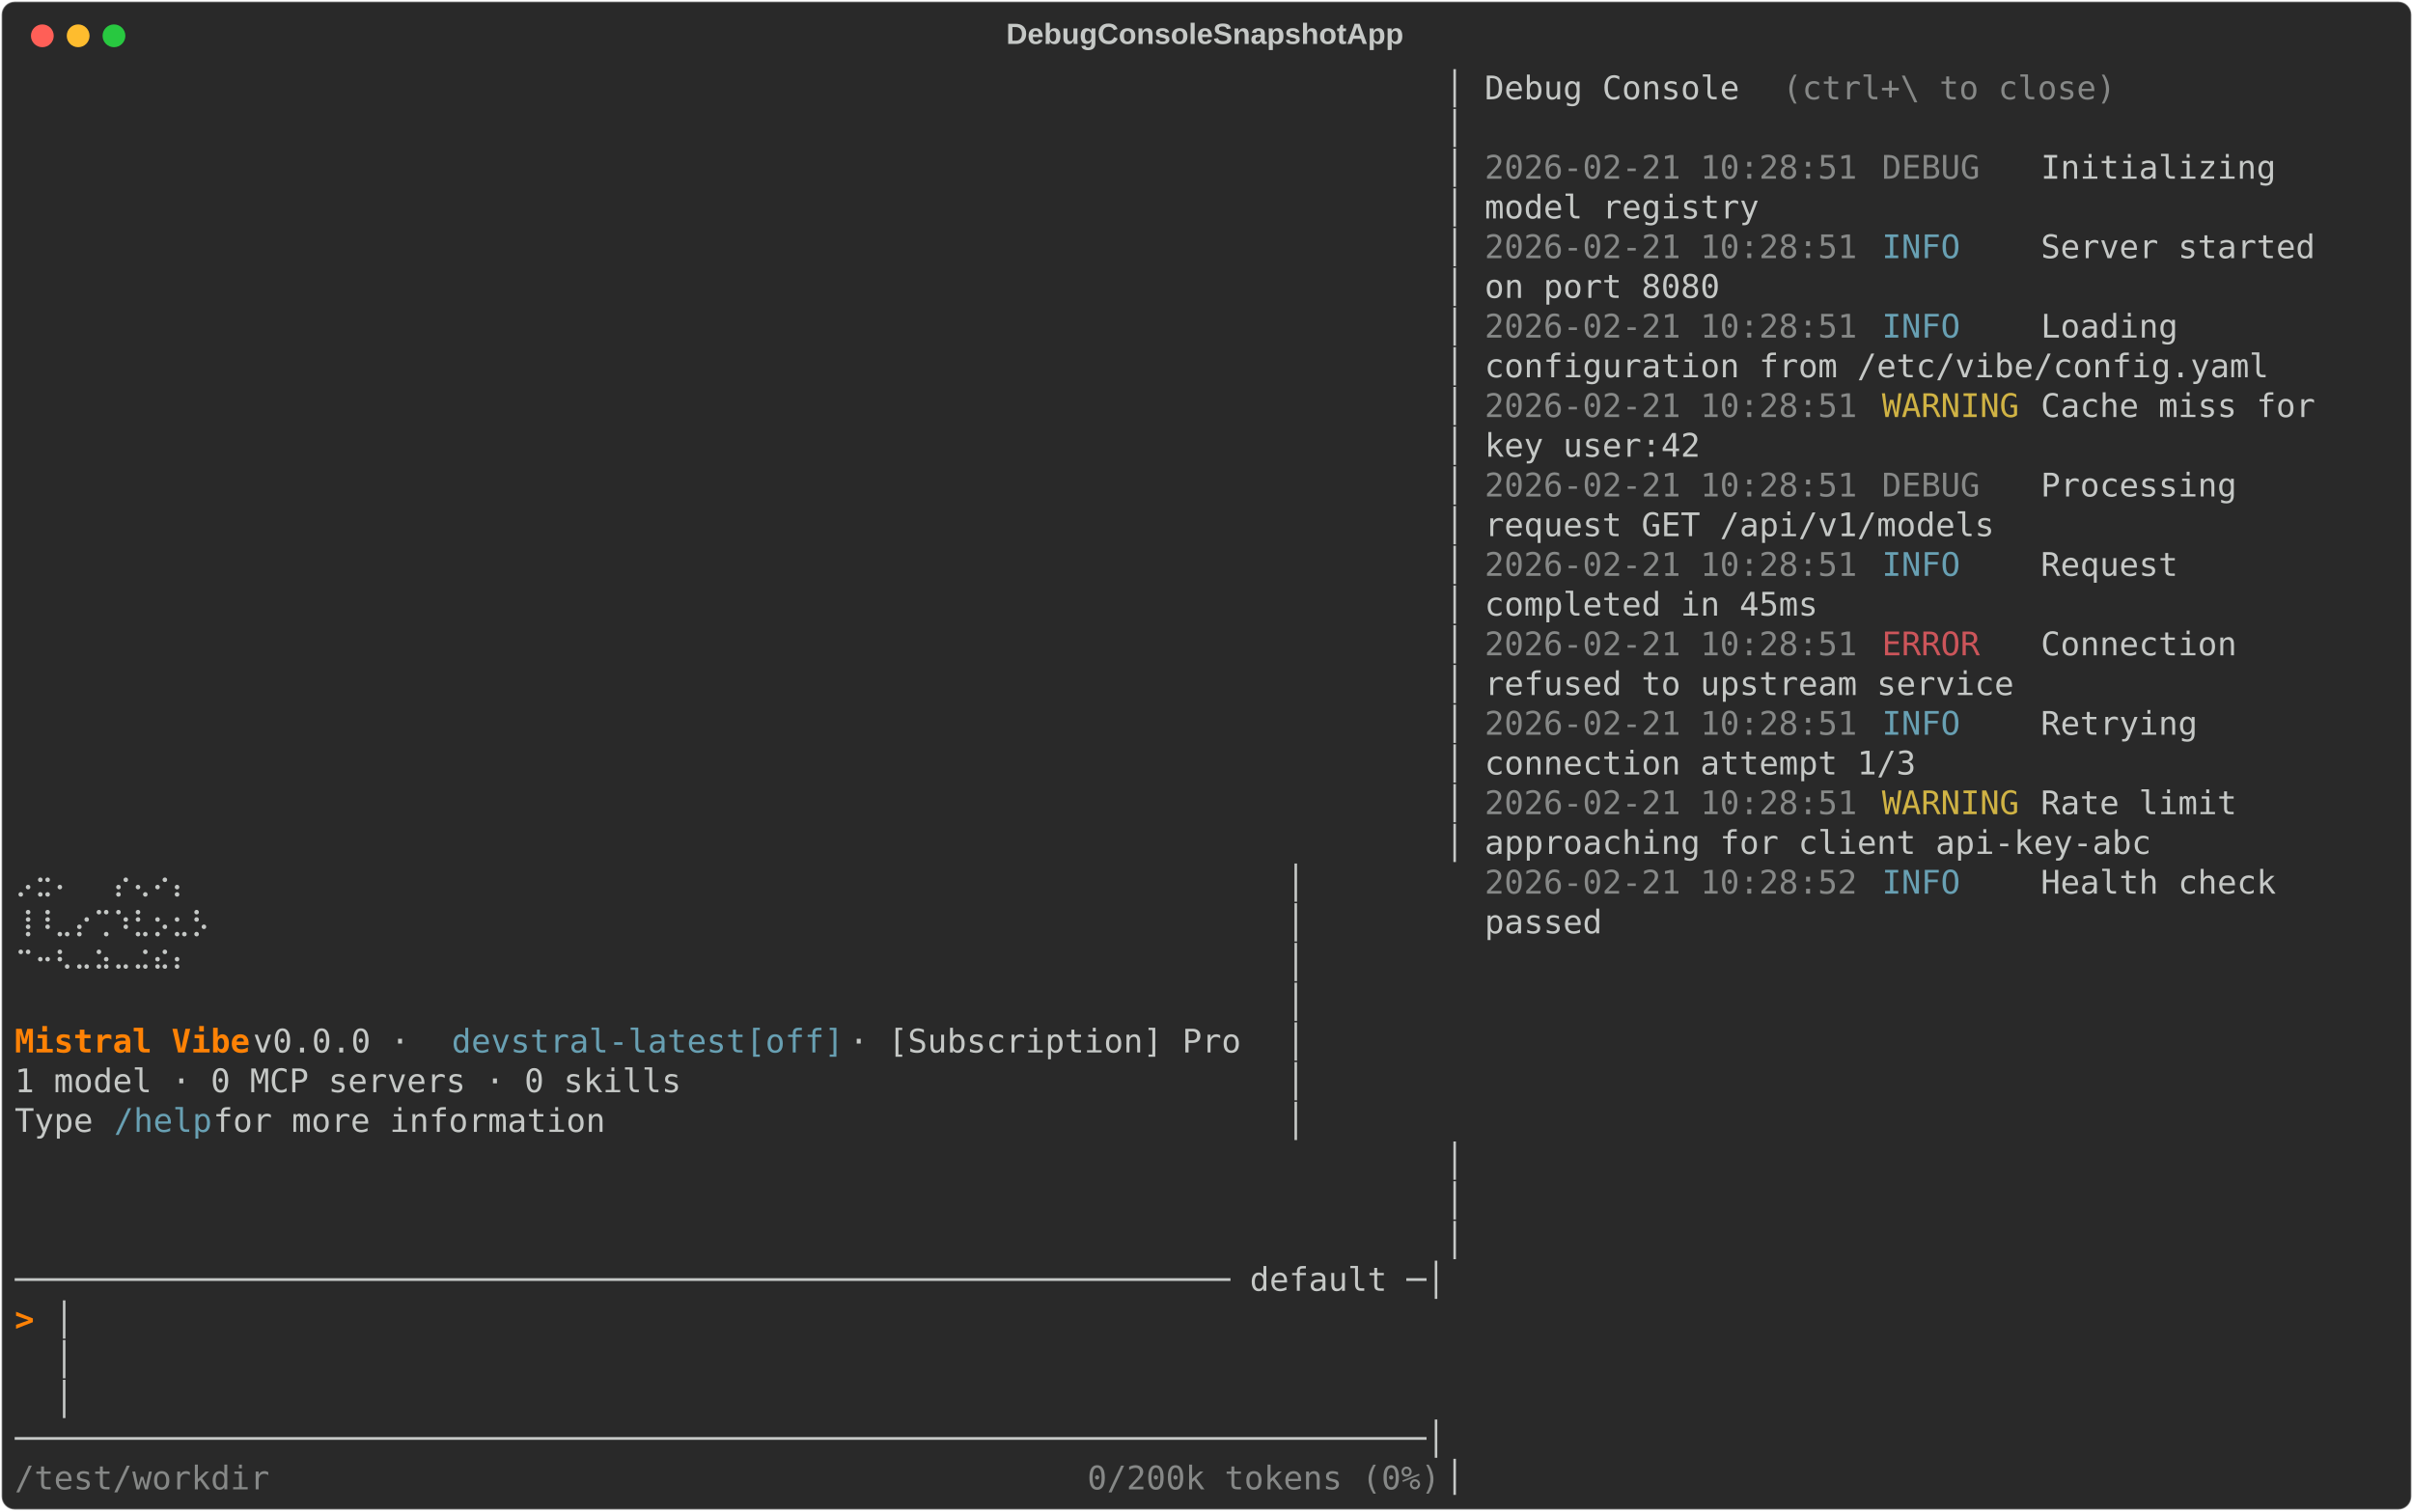
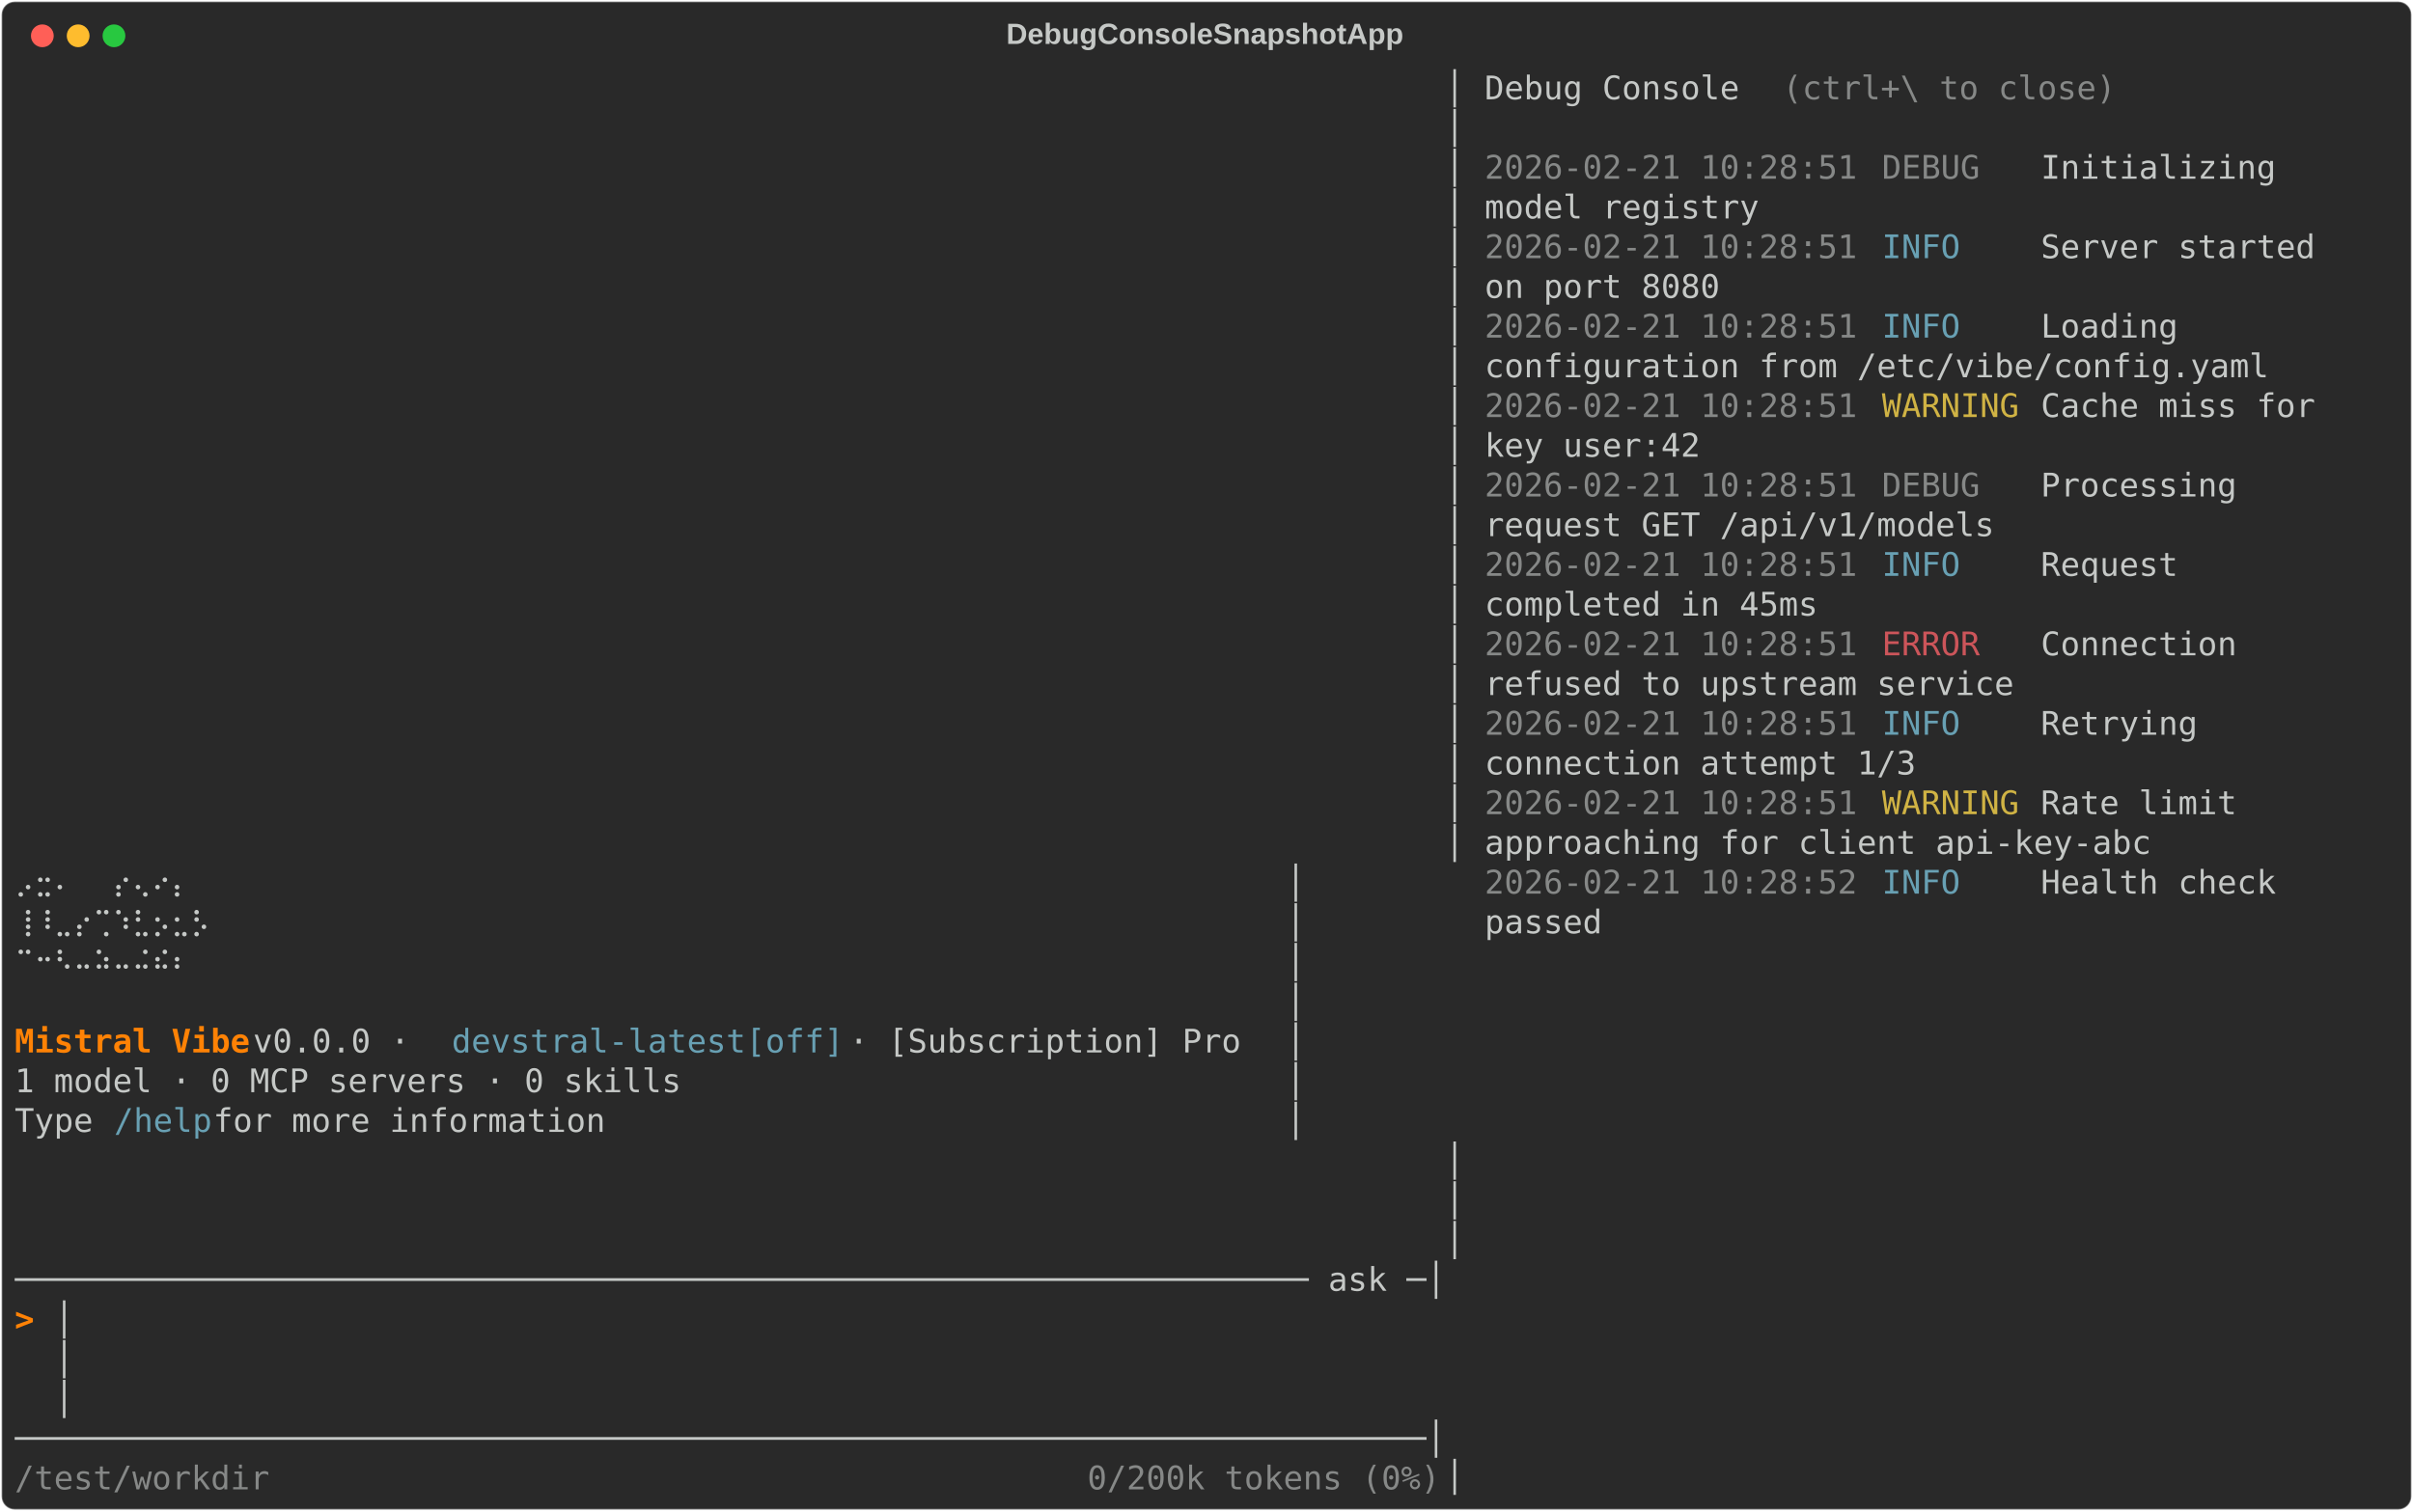
<svg xmlns="http://www.w3.org/2000/svg" class="rich-terminal" viewBox="0 0 1482 928.4">
  <style>

    @font-face {
        font-family: "Fira Code";
        src: local("FiraCode-Regular"),
                url("https://cdnjs.cloudflare.com/ajax/libs/firacode/6.2.0/woff2/FiraCode-Regular.woff2") format("woff2"),
                url("https://cdnjs.cloudflare.com/ajax/libs/firacode/6.2.0/woff/FiraCode-Regular.woff") format("woff");
        font-style: normal;
        font-weight: 400;
    }
    @font-face {
        font-family: "Fira Code";
        src: local("FiraCode-Bold"),
                url("https://cdnjs.cloudflare.com/ajax/libs/firacode/6.2.0/woff2/FiraCode-Bold.woff2") format("woff2"),
                url("https://cdnjs.cloudflare.com/ajax/libs/firacode/6.2.0/woff/FiraCode-Bold.woff") format("woff");
        font-style: bold;
        font-weight: 700;
    }

    .terminal-matrix {
        font-family: Fira Code, monospace;
        font-size: 20px;
        line-height: 24.4px;
        font-variant-east-asian: full-width;
    }

    .terminal-title {
        font-size: 18px;
        font-weight: bold;
        font-family: arial;
    }

    .terminal-r1 { fill: #c5c8c6 }
.terminal-r2 { fill: #868887 }
.terminal-r3 { fill: #68a0b3 }
.terminal-r4 { fill: #d0b344 }
.terminal-r5 { fill: #cc555a }
.terminal-r6 { fill: #ff8205;font-weight: bold }
    </style>
  <defs>
    <clipPath id="terminal-clip-terminal">
      <rect x="0" y="0" width="1463.0" height="877.4" />
    </clipPath>
    <clipPath id="terminal-line-0">
      <rect x="0" y="1.5" width="1464" height="24.65" />
    </clipPath>
    <clipPath id="terminal-line-1">
      <rect x="0" y="25.9" width="1464" height="24.65" />
    </clipPath>
    <clipPath id="terminal-line-2">
      <rect x="0" y="50.3" width="1464" height="24.65" />
    </clipPath>
    <clipPath id="terminal-line-3">
      <rect x="0" y="74.7" width="1464" height="24.65" />
    </clipPath>
    <clipPath id="terminal-line-4">
      <rect x="0" y="99.1" width="1464" height="24.65" />
    </clipPath>
    <clipPath id="terminal-line-5">
      <rect x="0" y="123.5" width="1464" height="24.65" />
    </clipPath>
    <clipPath id="terminal-line-6">
      <rect x="0" y="147.9" width="1464" height="24.65" />
    </clipPath>
    <clipPath id="terminal-line-7">
      <rect x="0" y="172.3" width="1464" height="24.65" />
    </clipPath>
    <clipPath id="terminal-line-8">
      <rect x="0" y="196.7" width="1464" height="24.65" />
    </clipPath>
    <clipPath id="terminal-line-9">
      <rect x="0" y="221.1" width="1464" height="24.65" />
    </clipPath>
    <clipPath id="terminal-line-10">
      <rect x="0" y="245.5" width="1464" height="24.65" />
    </clipPath>
    <clipPath id="terminal-line-11">
      <rect x="0" y="269.9" width="1464" height="24.65" />
    </clipPath>
    <clipPath id="terminal-line-12">
      <rect x="0" y="294.3" width="1464" height="24.65" />
    </clipPath>
    <clipPath id="terminal-line-13">
      <rect x="0" y="318.7" width="1464" height="24.65" />
    </clipPath>
    <clipPath id="terminal-line-14">
      <rect x="0" y="343.1" width="1464" height="24.65" />
    </clipPath>
    <clipPath id="terminal-line-15">
      <rect x="0" y="367.5" width="1464" height="24.65" />
    </clipPath>
    <clipPath id="terminal-line-16">
      <rect x="0" y="391.9" width="1464" height="24.65" />
    </clipPath>
    <clipPath id="terminal-line-17">
      <rect x="0" y="416.3" width="1464" height="24.65" />
    </clipPath>
    <clipPath id="terminal-line-18">
      <rect x="0" y="440.7" width="1464" height="24.65" />
    </clipPath>
    <clipPath id="terminal-line-19">
      <rect x="0" y="465.1" width="1464" height="24.65" />
    </clipPath>
    <clipPath id="terminal-line-20">
      <rect x="0" y="489.5" width="1464" height="24.65" />
    </clipPath>
    <clipPath id="terminal-line-21">
      <rect x="0" y="513.9" width="1464" height="24.65" />
    </clipPath>
    <clipPath id="terminal-line-22">
      <rect x="0" y="538.3" width="1464" height="24.65" />
    </clipPath>
    <clipPath id="terminal-line-23">
      <rect x="0" y="562.7" width="1464" height="24.65" />
    </clipPath>
    <clipPath id="terminal-line-24">
      <rect x="0" y="587.1" width="1464" height="24.65" />
    </clipPath>
    <clipPath id="terminal-line-25">
      <rect x="0" y="611.5" width="1464" height="24.65" />
    </clipPath>
    <clipPath id="terminal-line-26">
      <rect x="0" y="635.9" width="1464" height="24.65" />
    </clipPath>
    <clipPath id="terminal-line-27">
      <rect x="0" y="660.3" width="1464" height="24.65" />
    </clipPath>
    <clipPath id="terminal-line-28">
      <rect x="0" y="684.7" width="1464" height="24.65" />
    </clipPath>
    <clipPath id="terminal-line-29">
      <rect x="0" y="709.1" width="1464" height="24.65" />
    </clipPath>
    <clipPath id="terminal-line-30">
      <rect x="0" y="733.5" width="1464" height="24.65" />
    </clipPath>
    <clipPath id="terminal-line-31">
      <rect x="0" y="757.9" width="1464" height="24.65" />
    </clipPath>
    <clipPath id="terminal-line-32">
      <rect x="0" y="782.3" width="1464" height="24.65" />
    </clipPath>
    <clipPath id="terminal-line-33">
      <rect x="0" y="806.7" width="1464" height="24.65" />
    </clipPath>
    <clipPath id="terminal-line-34">
      <rect x="0" y="831.1" width="1464" height="24.65" />
    </clipPath>
  </defs>
  <rect fill="#292929" stroke="rgba(255,255,255,0.35)" stroke-width="1" x="1" y="1" width="1480" height="926.4" rx="8" />
  <text class="terminal-title" fill="#c5c8c6" text-anchor="middle" x="740" y="27">DebugConsoleSnapshotApp</text>
  <g transform="translate(26,22)">
    <circle cx="0" cy="0" r="7" fill="#ff5f57" />
    <circle cx="22" cy="0" r="7" fill="#febc2e" />
    <circle cx="44" cy="0" r="7" fill="#28c840" />
  </g>
  <g transform="translate(9, 41)" clip-path="url(#terminal-clip-terminal)">
    <g class="terminal-matrix">
      <text class="terminal-r1" x="878.4" y="20" textLength="12.2" clip-path="url(#terminal-line-0)">│</text>
      <text class="terminal-r1" x="902.8" y="20" textLength="183" clip-path="url(#terminal-line-0)">Debug Console  </text>
      <text class="terminal-r2" x="1085.8" y="20" textLength="207.4" clip-path="url(#terminal-line-0)">(ctrl+\ to close)</text>
      <text class="terminal-r1" x="1464" y="20" textLength="12.2" clip-path="url(#terminal-line-0)">
</text>
      <text class="terminal-r1" x="878.4" y="44.4" textLength="12.2" clip-path="url(#terminal-line-1)">│</text>
      <text class="terminal-r1" x="1464" y="44.4" textLength="12.2" clip-path="url(#terminal-line-1)">
</text>
      <text class="terminal-r1" x="878.4" y="68.8" textLength="12.2" clip-path="url(#terminal-line-2)">│</text>
      <text class="terminal-r2" x="902.8" y="68.8" textLength="231.8" clip-path="url(#terminal-line-2)">2026-02-21 10:28:51</text>
      <text class="terminal-r2" x="1146.8" y="68.8" textLength="97.6" clip-path="url(#terminal-line-2)">DEBUG   </text>
      <text class="terminal-r1" x="1244.4" y="68.8" textLength="207.4" clip-path="url(#terminal-line-2)"> Initializing    </text>
      <text class="terminal-r1" x="1464" y="68.8" textLength="12.2" clip-path="url(#terminal-line-2)">
</text>
      <text class="terminal-r1" x="878.4" y="93.2" textLength="12.2" clip-path="url(#terminal-line-3)">│</text>
      <text class="terminal-r1" x="902.8" y="93.2" textLength="170.8" clip-path="url(#terminal-line-3)">model registry</text>
      <text class="terminal-r1" x="1464" y="93.2" textLength="12.2" clip-path="url(#terminal-line-3)">
</text>
      <text class="terminal-r1" x="878.4" y="117.6" textLength="12.2" clip-path="url(#terminal-line-4)">│</text>
      <text class="terminal-r2" x="902.8" y="117.6" textLength="231.8" clip-path="url(#terminal-line-4)">2026-02-21 10:28:51</text>
      <text class="terminal-r3" x="1146.8" y="117.6" textLength="97.6" clip-path="url(#terminal-line-4)">INFO    </text>
      <text class="terminal-r1" x="1244.4" y="117.6" textLength="207.4" clip-path="url(#terminal-line-4)"> Server started  </text>
      <text class="terminal-r1" x="1464" y="117.6" textLength="12.2" clip-path="url(#terminal-line-4)">
</text>
      <text class="terminal-r1" x="878.4" y="142" textLength="12.2" clip-path="url(#terminal-line-5)">│</text>
      <text class="terminal-r1" x="902.8" y="142" textLength="146.4" clip-path="url(#terminal-line-5)">on port 8080</text>
      <text class="terminal-r1" x="1464" y="142" textLength="12.2" clip-path="url(#terminal-line-5)">
</text>
      <text class="terminal-r1" x="878.4" y="166.4" textLength="12.2" clip-path="url(#terminal-line-6)">│</text>
      <text class="terminal-r2" x="902.8" y="166.4" textLength="231.8" clip-path="url(#terminal-line-6)">2026-02-21 10:28:51</text>
      <text class="terminal-r3" x="1146.8" y="166.4" textLength="97.6" clip-path="url(#terminal-line-6)">INFO    </text>
      <text class="terminal-r1" x="1244.4" y="166.4" textLength="207.4" clip-path="url(#terminal-line-6)"> Loading         </text>
      <text class="terminal-r1" x="1464" y="166.4" textLength="12.2" clip-path="url(#terminal-line-6)">
</text>
      <text class="terminal-r1" x="878.4" y="190.8" textLength="12.2" clip-path="url(#terminal-line-7)">│</text>
      <text class="terminal-r1" x="902.8" y="190.8" textLength="488" clip-path="url(#terminal-line-7)">configuration from /etc/vibe/config.yaml</text>
      <text class="terminal-r1" x="1464" y="190.8" textLength="12.2" clip-path="url(#terminal-line-7)">
</text>
      <text class="terminal-r1" x="878.4" y="215.2" textLength="12.2" clip-path="url(#terminal-line-8)">│</text>
      <text class="terminal-r2" x="902.8" y="215.2" textLength="231.8" clip-path="url(#terminal-line-8)">2026-02-21 10:28:51</text>
      <text class="terminal-r4" x="1146.8" y="215.2" textLength="97.6" clip-path="url(#terminal-line-8)">WARNING </text>
      <text class="terminal-r1" x="1244.4" y="215.2" textLength="207.4" clip-path="url(#terminal-line-8)"> Cache miss for  </text>
      <text class="terminal-r1" x="1464" y="215.2" textLength="12.2" clip-path="url(#terminal-line-8)">
</text>
      <text class="terminal-r1" x="878.4" y="239.6" textLength="12.2" clip-path="url(#terminal-line-9)">│</text>
      <text class="terminal-r1" x="902.8" y="239.6" textLength="134.2" clip-path="url(#terminal-line-9)">key user:42</text>
      <text class="terminal-r1" x="1464" y="239.6" textLength="12.2" clip-path="url(#terminal-line-9)">
</text>
      <text class="terminal-r1" x="878.4" y="264" textLength="12.2" clip-path="url(#terminal-line-10)">│</text>
      <text class="terminal-r2" x="902.8" y="264" textLength="231.8" clip-path="url(#terminal-line-10)">2026-02-21 10:28:51</text>
      <text class="terminal-r2" x="1146.8" y="264" textLength="97.6" clip-path="url(#terminal-line-10)">DEBUG   </text>
      <text class="terminal-r1" x="1244.4" y="264" textLength="207.4" clip-path="url(#terminal-line-10)"> Processing      </text>
      <text class="terminal-r1" x="1464" y="264" textLength="12.2" clip-path="url(#terminal-line-10)">
</text>
      <text class="terminal-r1" x="878.4" y="288.4" textLength="12.2" clip-path="url(#terminal-line-11)">│</text>
      <text class="terminal-r1" x="902.8" y="288.4" textLength="317.2" clip-path="url(#terminal-line-11)">request GET /api/v1/models</text>
      <text class="terminal-r1" x="1464" y="288.4" textLength="12.2" clip-path="url(#terminal-line-11)">
</text>
      <text class="terminal-r1" x="878.4" y="312.8" textLength="12.2" clip-path="url(#terminal-line-12)">│</text>
      <text class="terminal-r2" x="902.8" y="312.8" textLength="231.8" clip-path="url(#terminal-line-12)">2026-02-21 10:28:51</text>
      <text class="terminal-r3" x="1146.8" y="312.8" textLength="97.6" clip-path="url(#terminal-line-12)">INFO    </text>
      <text class="terminal-r1" x="1244.4" y="312.8" textLength="207.4" clip-path="url(#terminal-line-12)"> Request         </text>
      <text class="terminal-r1" x="1464" y="312.8" textLength="12.2" clip-path="url(#terminal-line-12)">
</text>
      <text class="terminal-r1" x="878.4" y="337.2" textLength="12.2" clip-path="url(#terminal-line-13)">│</text>
      <text class="terminal-r1" x="902.8" y="337.2" textLength="207.4" clip-path="url(#terminal-line-13)">completed in 45ms</text>
      <text class="terminal-r1" x="1464" y="337.2" textLength="12.2" clip-path="url(#terminal-line-13)">
</text>
      <text class="terminal-r1" x="878.4" y="361.6" textLength="12.2" clip-path="url(#terminal-line-14)">│</text>
      <text class="terminal-r2" x="902.8" y="361.6" textLength="231.8" clip-path="url(#terminal-line-14)">2026-02-21 10:28:51</text>
      <text class="terminal-r5" x="1146.8" y="361.6" textLength="97.6" clip-path="url(#terminal-line-14)">ERROR   </text>
      <text class="terminal-r1" x="1244.4" y="361.6" textLength="207.4" clip-path="url(#terminal-line-14)"> Connection      </text>
      <text class="terminal-r1" x="1464" y="361.6" textLength="12.2" clip-path="url(#terminal-line-14)">
</text>
      <text class="terminal-r1" x="878.4" y="386" textLength="12.2" clip-path="url(#terminal-line-15)">│</text>
      <text class="terminal-r1" x="902.8" y="386" textLength="329.4" clip-path="url(#terminal-line-15)">refused to upstream service</text>
      <text class="terminal-r1" x="1464" y="386" textLength="12.2" clip-path="url(#terminal-line-15)">
</text>
      <text class="terminal-r1" x="878.4" y="410.4" textLength="12.2" clip-path="url(#terminal-line-16)">│</text>
      <text class="terminal-r2" x="902.8" y="410.4" textLength="231.8" clip-path="url(#terminal-line-16)">2026-02-21 10:28:51</text>
      <text class="terminal-r3" x="1146.8" y="410.4" textLength="97.6" clip-path="url(#terminal-line-16)">INFO    </text>
      <text class="terminal-r1" x="1244.4" y="410.4" textLength="207.4" clip-path="url(#terminal-line-16)"> Retrying        </text>
      <text class="terminal-r1" x="1464" y="410.4" textLength="12.2" clip-path="url(#terminal-line-16)">
</text>
      <text class="terminal-r1" x="878.4" y="434.8" textLength="12.2" clip-path="url(#terminal-line-17)">│</text>
      <text class="terminal-r1" x="902.8" y="434.8" textLength="268.4" clip-path="url(#terminal-line-17)">connection attempt 1/3</text>
      <text class="terminal-r1" x="1464" y="434.8" textLength="12.2" clip-path="url(#terminal-line-17)">
</text>
      <text class="terminal-r1" x="878.4" y="459.2" textLength="12.2" clip-path="url(#terminal-line-18)">│</text>
      <text class="terminal-r2" x="902.8" y="459.2" textLength="231.8" clip-path="url(#terminal-line-18)">2026-02-21 10:28:51</text>
      <text class="terminal-r4" x="1146.8" y="459.2" textLength="97.6" clip-path="url(#terminal-line-18)">WARNING </text>
      <text class="terminal-r1" x="1244.4" y="459.2" textLength="207.4" clip-path="url(#terminal-line-18)"> Rate limit      </text>
      <text class="terminal-r1" x="1464" y="459.2" textLength="12.2" clip-path="url(#terminal-line-18)">
</text>
      <text class="terminal-r1" x="878.4" y="483.6" textLength="12.2" clip-path="url(#terminal-line-19)">│</text>
      <text class="terminal-r1" x="902.8" y="483.6" textLength="414.8" clip-path="url(#terminal-line-19)">approaching for client api-key-abc</text>
      <text class="terminal-r1" x="1464" y="483.6" textLength="12.2" clip-path="url(#terminal-line-19)">
</text>
      <text class="terminal-r1" x="0" y="508" textLength="134.2" clip-path="url(#terminal-line-20)">  ⡠⣒⠄  ⡔⢄⠔⡄</text>
      <text class="terminal-r1" x="780.8" y="508" textLength="109.8" clip-path="url(#terminal-line-20)">        │</text>
      <text class="terminal-r2" x="902.8" y="508" textLength="231.8" clip-path="url(#terminal-line-20)">2026-02-21 10:28:52</text>
      <text class="terminal-r3" x="1146.8" y="508" textLength="97.6" clip-path="url(#terminal-line-20)">INFO    </text>
      <text class="terminal-r1" x="1244.4" y="508" textLength="207.4" clip-path="url(#terminal-line-20)"> Health check    </text>
      <text class="terminal-r1" x="1464" y="508" textLength="12.2" clip-path="url(#terminal-line-20)">
</text>
      <text class="terminal-r1" x="0" y="532.4" textLength="134.2" clip-path="url(#terminal-line-21)"> ⢸⠸⣀⡔⢉⠱⣃⡢⣂⡣</text>
      <text class="terminal-r1" x="780.8" y="532.4" textLength="109.8" clip-path="url(#terminal-line-21)">        │</text>
      <text class="terminal-r1" x="902.8" y="532.4" textLength="73.2" clip-path="url(#terminal-line-21)">passed</text>
      <text class="terminal-r1" x="1464" y="532.4" textLength="12.2" clip-path="url(#terminal-line-21)">
</text>
      <text class="terminal-r1" x="0" y="556.8" textLength="134.2" clip-path="url(#terminal-line-22)">  ⠉⠒⠣⠤⠵⠤⠬⠮⠆</text>
      <text class="terminal-r1" x="780.8" y="556.8" textLength="109.8" clip-path="url(#terminal-line-22)">        │</text>
      <text class="terminal-r1" x="1464" y="556.8" textLength="12.2" clip-path="url(#terminal-line-22)">
</text>
      <text class="terminal-r1" x="780.8" y="581.2" textLength="109.8" clip-path="url(#terminal-line-23)">        │</text>
      <text class="terminal-r1" x="1464" y="581.2" textLength="12.2" clip-path="url(#terminal-line-23)">
</text>
      <text class="terminal-r6" x="0" y="605.6" textLength="146.4" clip-path="url(#terminal-line-24)">Mistral Vibe</text>
      <text class="terminal-r1" x="146.4" y="605.6" textLength="122" clip-path="url(#terminal-line-24)"> v0.0.0 · </text>
      <text class="terminal-r3" x="268.4" y="605.6" textLength="244" clip-path="url(#terminal-line-24)">devstral-latest[off]</text>
      <text class="terminal-r1" x="512.4" y="605.6" textLength="256.2" clip-path="url(#terminal-line-24)"> · [Subscription] Pro</text>
      <text class="terminal-r1" x="780.8" y="605.6" textLength="109.8" clip-path="url(#terminal-line-24)">        │</text>
      <text class="terminal-r1" x="1464" y="605.6" textLength="12.2" clip-path="url(#terminal-line-24)">
</text>
      <text class="terminal-r1" x="0" y="630" textLength="414.8" clip-path="url(#terminal-line-25)">1 model · 0 MCP servers · 0 skills</text>
      <text class="terminal-r1" x="780.8" y="630" textLength="109.8" clip-path="url(#terminal-line-25)">        │</text>
      <text class="terminal-r1" x="1464" y="630" textLength="12.2" clip-path="url(#terminal-line-25)">
</text>
      <text class="terminal-r1" x="0" y="654.4" textLength="61" clip-path="url(#terminal-line-26)">Type </text>
      <text class="terminal-r3" x="61" y="654.4" textLength="61" clip-path="url(#terminal-line-26)">/help</text>
      <text class="terminal-r1" x="122" y="654.4" textLength="256.2" clip-path="url(#terminal-line-26)"> for more information</text>
      <text class="terminal-r1" x="780.8" y="654.4" textLength="109.8" clip-path="url(#terminal-line-26)">        │</text>
      <text class="terminal-r1" x="1464" y="654.4" textLength="12.2" clip-path="url(#terminal-line-26)">
</text>
      <text class="terminal-r1" x="878.4" y="678.8" textLength="12.2" clip-path="url(#terminal-line-27)">│</text>
      <text class="terminal-r1" x="1464" y="678.8" textLength="12.2" clip-path="url(#terminal-line-27)">
</text>
      <text class="terminal-r1" x="878.4" y="703.2" textLength="12.2" clip-path="url(#terminal-line-28)">│</text>
      <text class="terminal-r1" x="1464" y="703.2" textLength="12.2" clip-path="url(#terminal-line-28)">
</text>
      <text class="terminal-r1" x="878.4" y="727.6" textLength="12.2" clip-path="url(#terminal-line-29)">│</text>
      <text class="terminal-r1" x="1464" y="727.6" textLength="12.2" clip-path="url(#terminal-line-29)">
</text>
-       <text class="terminal-r1" x="0" y="752" textLength="890.6" clip-path="url(#terminal-line-30)">────────────────────────────────────────────────────────────── default ─│</text>
+       <text class="terminal-r1" x="0" y="752" textLength="890.6" clip-path="url(#terminal-line-30)">────────────────────────────────────────────────────────────────── ask ─│</text>
      <text class="terminal-r1" x="1464" y="752" textLength="12.2" clip-path="url(#terminal-line-30)">
</text>
      <text class="terminal-r6" x="0" y="776.4" textLength="12.2" clip-path="url(#terminal-line-31)">&gt;</text>
      <text class="terminal-r1" x="24.4" y="776.4" textLength="866.2" clip-path="url(#terminal-line-31)">                                                                      │</text>
      <text class="terminal-r1" x="1464" y="776.4" textLength="12.2" clip-path="url(#terminal-line-31)">
</text>
      <text class="terminal-r1" x="24.4" y="800.8" textLength="866.2" clip-path="url(#terminal-line-32)">                                                                      │</text>
      <text class="terminal-r1" x="1464" y="800.8" textLength="12.2" clip-path="url(#terminal-line-32)">
</text>
      <text class="terminal-r1" x="24.4" y="825.2" textLength="866.2" clip-path="url(#terminal-line-33)">                                                                      │</text>
      <text class="terminal-r1" x="1464" y="825.2" textLength="12.2" clip-path="url(#terminal-line-33)">
</text>
      <text class="terminal-r1" x="0" y="849.6" textLength="890.6" clip-path="url(#terminal-line-34)">────────────────────────────────────────────────────────────────────────│</text>
      <text class="terminal-r1" x="1464" y="849.6" textLength="12.2" clip-path="url(#terminal-line-34)">
</text>
      <text class="terminal-r2" x="0" y="874" textLength="158.6" clip-path="url(#terminal-line-35)">/test/workdir</text>
      <text class="terminal-r2" x="658.8" y="874" textLength="219.6" clip-path="url(#terminal-line-35)">0/200k tokens (0%)</text>
      <text class="terminal-r1" x="878.4" y="874" textLength="12.2" clip-path="url(#terminal-line-35)">│</text>
    </g>
  </g>
</svg>
